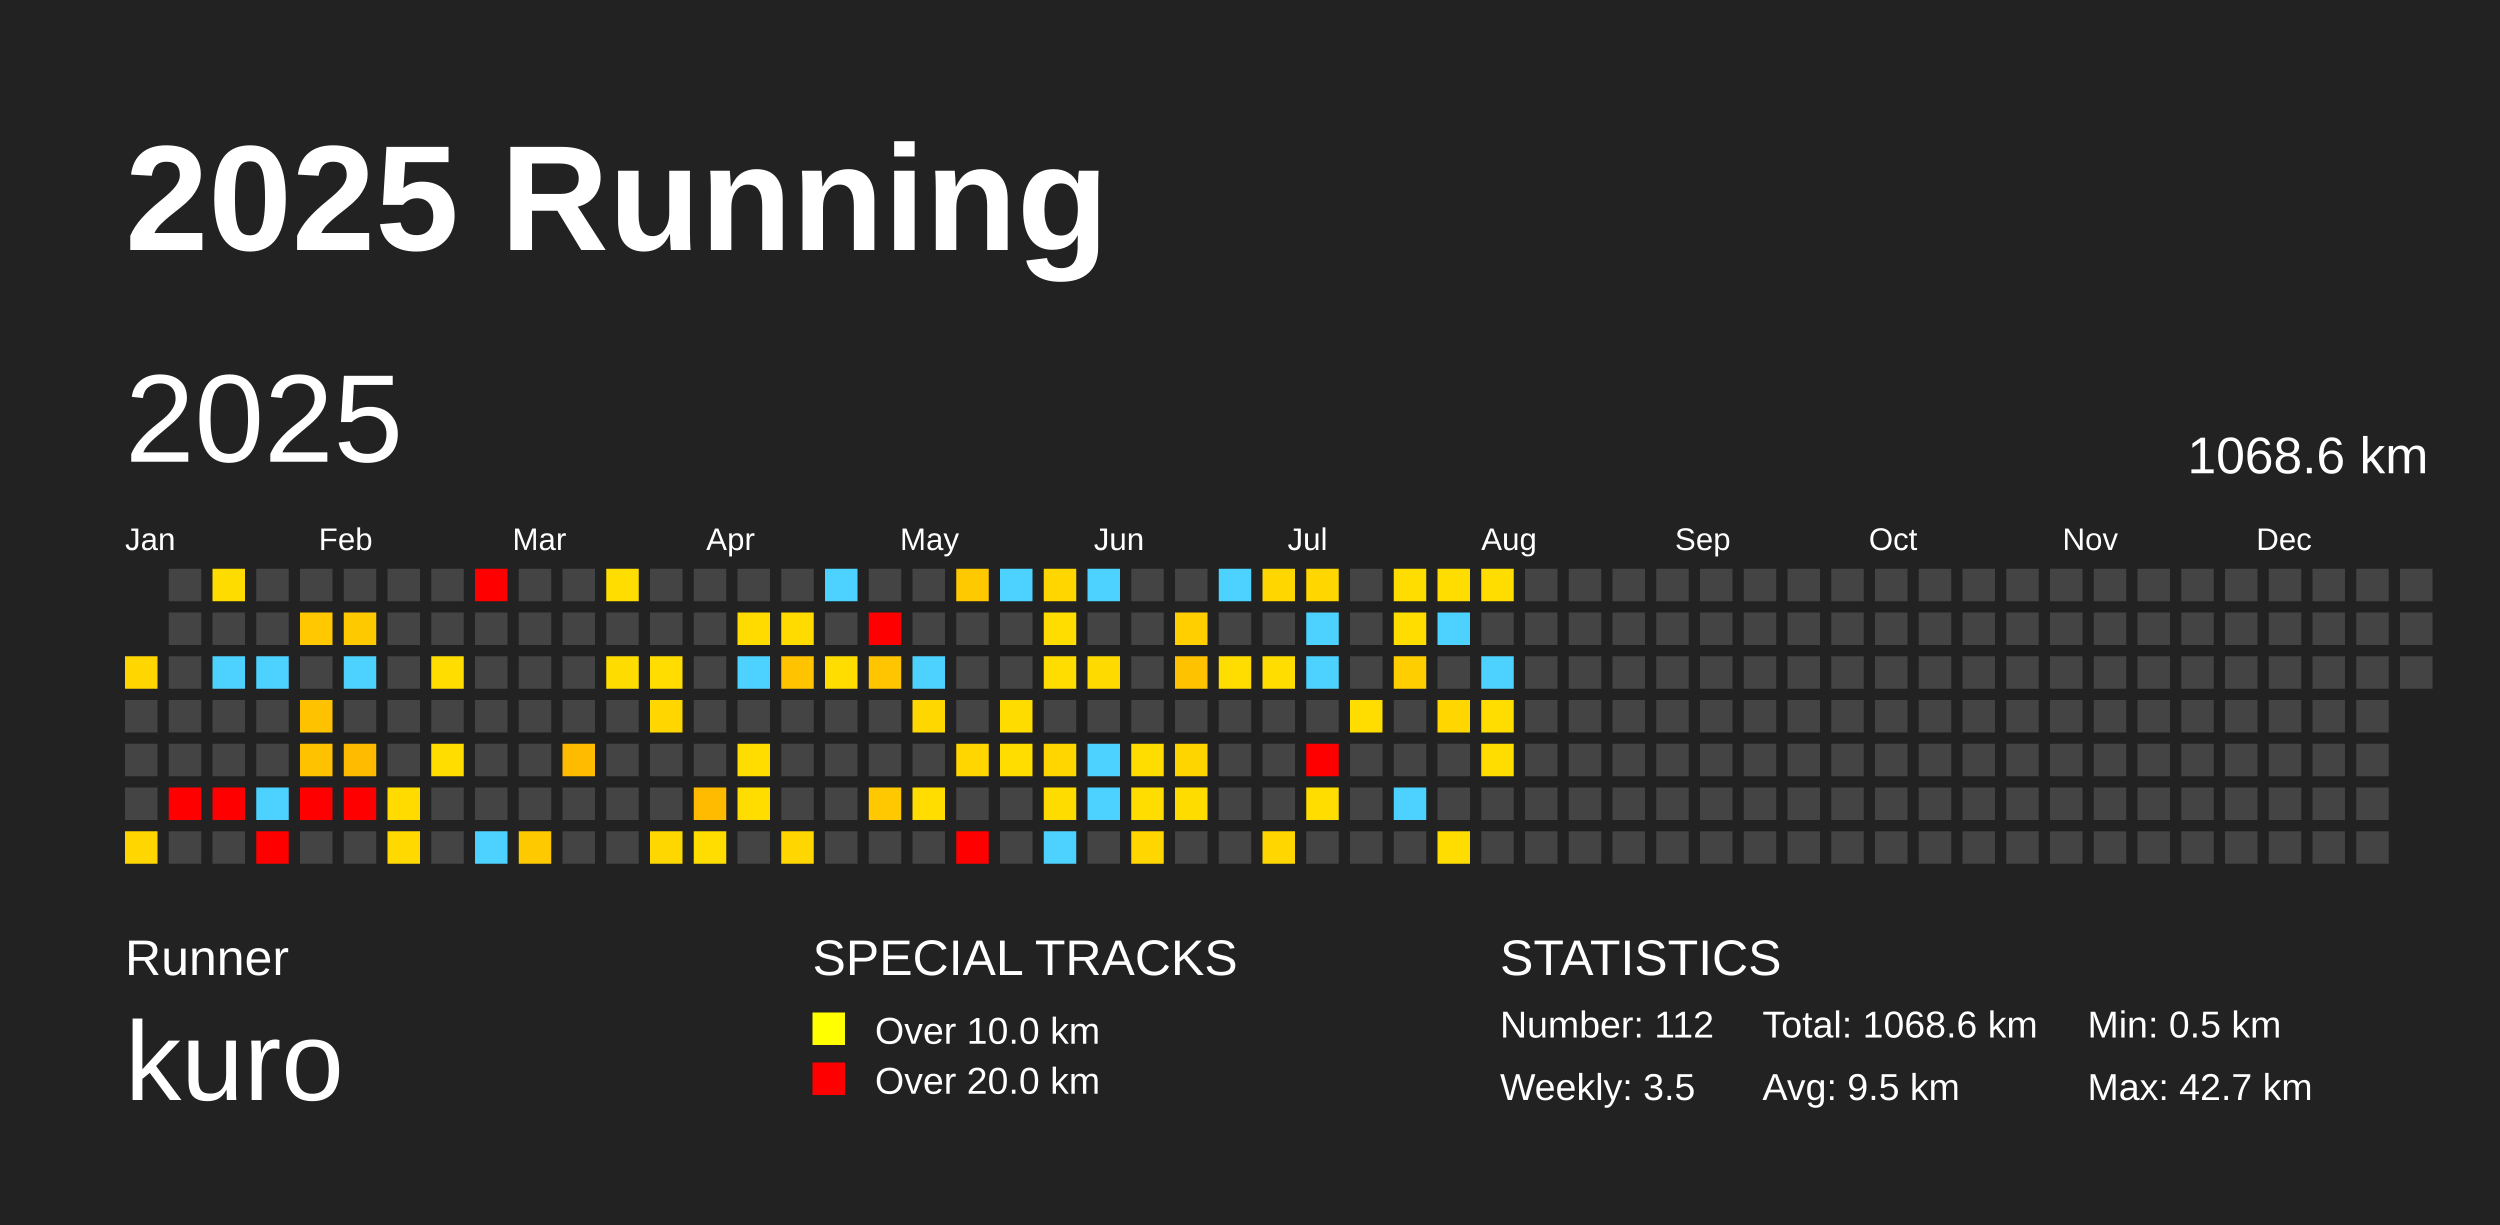
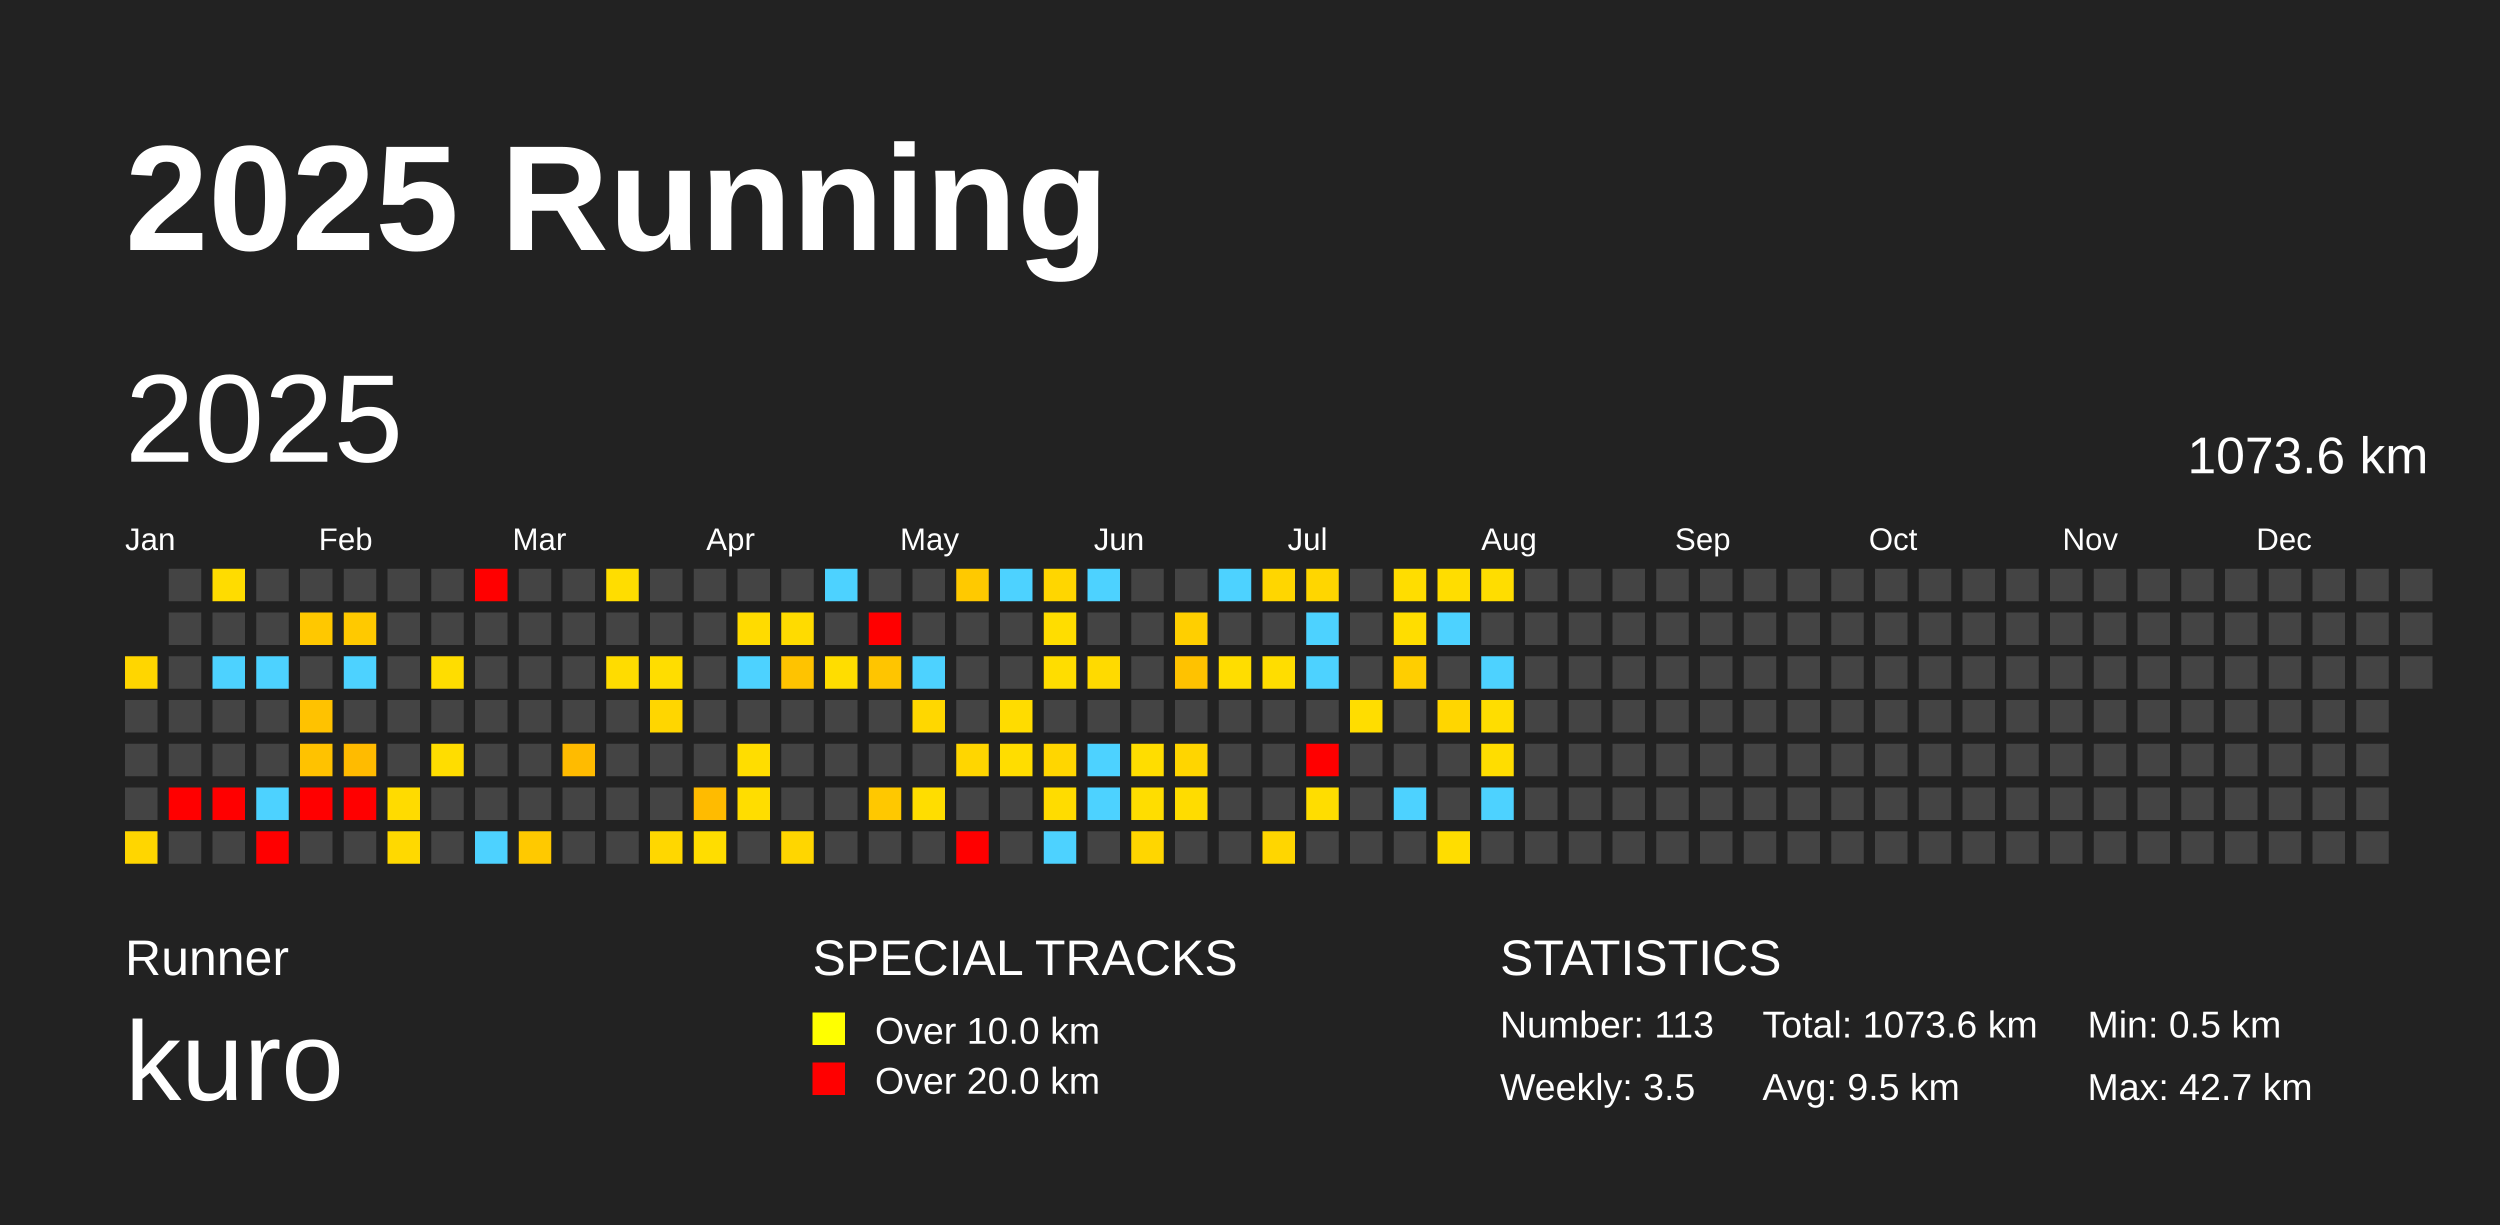
<svg xmlns="http://www.w3.org/2000/svg" baseProfile="full" height="98mm" version="1.1" viewBox="0,0,200,98" width="200mm">
  <defs />
  <rect fill="#222222" height="98" width="200" x="0" y="0" />
  <text fill="#FFFFFF" style="font-size:12px; font-family:Arial; font-weight:bold;" x="10" y="20">2025 Running</text>
  <text fill="#FFFFFF" style="font-size:4px; font-family:Arial" x="10" y="78">Runner</text>
  <text fill="#FFFFFF" style="font-size:9px; font-family:Arial" x="10" y="88">kuro</text>
  <text fill="#FFFFFF" style="font-size:4px; font-family:Arial" x="65" y="78">SPECIAL TRACKS</text>
  <rect fill="yellow" height="2.6" width="2.6" x="65" y="81" />
  <text fill="#FFFFFF" style="font-size:3px; font-family:Arial" x="70" y="83.5">Over 10.0 km</text>
  <rect fill="red" height="2.6" width="2.6" x="65" y="85" />
  <text fill="#FFFFFF" style="font-size:3px; font-family:Arial" x="70" y="87.5">Over 20.0 km</text>
  <text fill="#FFFFFF" style="font-size:4px; font-family:Arial" x="120" y="78">STATISTICS</text>
-   <text fill="#FFFFFF" style="font-size:3px; font-family:Arial" x="120" y="83">Number: 112</text>
+   <text fill="#FFFFFF" style="font-size:3px; font-family:Arial" x="120" y="83">Number: 113</text>
  <text fill="#FFFFFF" style="font-size:3px; font-family:Arial" x="120" y="88">Weekly: 3.5</text>
-   <text fill="#FFFFFF" style="font-size:3px; font-family:Arial" x="141" y="83">Total: 1068.6 km</text>
+   <text fill="#FFFFFF" style="font-size:3px; font-family:Arial" x="141" y="83">Total: 1073.6 km</text>
  <text fill="#FFFFFF" style="font-size:3px; font-family:Arial" x="141" y="88">Avg: 9.5 km</text>
  <text fill="#FFFFFF" style="font-size:3px; font-family:Arial" x="167" y="83">Min: 0.5 km</text>
  <text fill="#FFFFFF" style="font-size:3px; font-family:Arial" x="167" y="88">Max: 42.7 km</text>
  <text dominant-baseline="hanging" fill="#FFFFFF" style="font-size:10.0px; font-family:Arial;" x="10" y="30">2025</text>
-   <text dominant-baseline="hanging" fill="#FFFFFF" style="font-size:4.125px; font-family:Arial;" x="175" y="35">1068.6 km</text>
+   <text dominant-baseline="hanging" fill="#FFFFFF" style="font-size:4.125px; font-family:Arial;" x="175" y="35">1073.6 km</text>
  <text fill="#FFFFFF" style="font-size:2.5px; font-family:Arial" x="10.0" y="44">Jan</text>
  <text fill="#FFFFFF" style="font-size:2.5px; font-family:Arial" x="25.5" y="44">Feb</text>
  <text fill="#FFFFFF" style="font-size:2.5px; font-family:Arial" x="41.0" y="44">Mar</text>
  <text fill="#FFFFFF" style="font-size:2.5px; font-family:Arial" x="56.5" y="44">Apr</text>
  <text fill="#FFFFFF" style="font-size:2.5px; font-family:Arial" x="72.0" y="44">May</text>
  <text fill="#FFFFFF" style="font-size:2.5px; font-family:Arial" x="87.5" y="44">Jun</text>
  <text fill="#FFFFFF" style="font-size:2.5px; font-family:Arial" x="103.0" y="44">Jul</text>
  <text fill="#FFFFFF" style="font-size:2.5px; font-family:Arial" x="118.5" y="44">Aug</text>
  <text fill="#FFFFFF" style="font-size:2.5px; font-family:Arial" x="134.0" y="44">Sep</text>
  <text fill="#FFFFFF" style="font-size:2.5px; font-family:Arial" x="149.5" y="44">Oct</text>
  <text fill="#FFFFFF" style="font-size:2.5px; font-family:Arial" x="165.0" y="44">Nov</text>
  <text fill="#FFFFFF" style="font-size:2.5px; font-family:Arial" x="180.5" y="44">Dec</text>
  <rect fill="#ffd600" height="2.6" width="2.6" x="10.0" y="52.5" />
  <rect fill="#444444" height="2.6" width="2.6" x="10.0" y="56.0" />
  <rect fill="#444444" height="2.6" width="2.6" x="10.0" y="59.5" />
  <rect fill="#444444" height="2.6" width="2.6" x="10.0" y="63.0" />
  <rect fill="#ffd600" height="2.6" width="2.6" x="10.0" y="66.5" />
  <rect fill="#444444" height="2.6" width="2.6" x="13.5" y="45.5" />
  <rect fill="#444444" height="2.6" width="2.6" x="13.5" y="49.0" />
  <rect fill="#444444" height="2.6" width="2.6" x="13.5" y="52.5" />
  <rect fill="#444444" height="2.6" width="2.6" x="13.5" y="56.0" />
  <rect fill="#444444" height="2.6" width="2.6" x="13.5" y="59.5" />
  <rect fill="red" height="2.6" width="2.6" x="13.5" y="63.0" />
  <rect fill="#444444" height="2.6" width="2.6" x="13.5" y="66.5" />
  <rect fill="#ffdc00" height="2.6" width="2.6" x="17.0" y="45.5" />
  <rect fill="#444444" height="2.6" width="2.6" x="17.0" y="49.0" />
  <rect fill="#4dd2ff" height="2.6" width="2.6" x="17.0" y="52.5" />
  <rect fill="#444444" height="2.6" width="2.6" x="17.0" y="56.0" />
  <rect fill="#444444" height="2.6" width="2.6" x="17.0" y="59.5" />
  <rect fill="red" height="2.6" width="2.6" x="17.0" y="63.0" />
  <rect fill="#444444" height="2.6" width="2.6" x="17.0" y="66.5" />
  <rect fill="#444444" height="2.6" width="2.6" x="20.5" y="45.5" />
  <rect fill="#444444" height="2.6" width="2.6" x="20.5" y="49.0" />
  <rect fill="#4dd2ff" height="2.6" width="2.6" x="20.5" y="52.5" />
  <rect fill="#444444" height="2.6" width="2.6" x="20.5" y="56.0" />
  <rect fill="#444444" height="2.6" width="2.6" x="20.5" y="59.5" />
  <rect fill="#4dd2ff" height="2.6" width="2.6" x="20.5" y="63.0" />
  <rect fill="red" height="2.6" width="2.6" x="20.5" y="66.5" />
  <rect fill="#444444" height="2.6" width="2.6" x="24.0" y="45.5" />
  <rect fill="#ffc800" height="2.6" width="2.6" x="24.0" y="49.0" />
  <rect fill="#444444" height="2.6" width="2.6" x="24.0" y="52.5" />
  <rect fill="#ffc200" height="2.6" width="2.6" x="24.0" y="56.0" />
  <rect fill="#ffc200" height="2.6" width="2.6" x="24.0" y="59.5" />
  <rect fill="red" height="2.6" width="2.6" x="24.0" y="63.0" />
  <rect fill="#444444" height="2.6" width="2.6" x="24.0" y="66.5" />
  <rect fill="#444444" height="2.6" width="2.6" x="27.5" y="45.5" />
  <rect fill="#ffc900" height="2.6" width="2.6" x="27.5" y="49.0" />
  <rect fill="#4dd2ff" height="2.6" width="2.6" x="27.5" y="52.5" />
  <rect fill="#444444" height="2.6" width="2.6" x="27.5" y="56.0" />
  <rect fill="#ffbb00" height="2.6" width="2.6" x="27.5" y="59.5" />
  <rect fill="red" height="2.6" width="2.6" x="27.5" y="63.0" />
  <rect fill="#444444" height="2.6" width="2.6" x="27.5" y="66.5" />
  <rect fill="#444444" height="2.6" width="2.6" x="31.0" y="45.5" />
  <rect fill="#444444" height="2.6" width="2.6" x="31.0" y="49.0" />
  <rect fill="#444444" height="2.6" width="2.6" x="31.0" y="52.5" />
  <rect fill="#444444" height="2.6" width="2.6" x="31.0" y="56.0" />
  <rect fill="#444444" height="2.6" width="2.6" x="31.0" y="59.5" />
  <rect fill="#ffdb00" height="2.6" width="2.6" x="31.0" y="63.0" />
  <rect fill="#ffd900" height="2.6" width="2.6" x="31.0" y="66.5" />
  <rect fill="#444444" height="2.6" width="2.6" x="34.5" y="45.5" />
  <rect fill="#444444" height="2.6" width="2.6" x="34.5" y="49.0" />
  <rect fill="#ffdd00" height="2.6" width="2.6" x="34.5" y="52.5" />
  <rect fill="#444444" height="2.6" width="2.6" x="34.5" y="56.0" />
  <rect fill="#ffdd00" height="2.6" width="2.6" x="34.5" y="59.5" />
  <rect fill="#444444" height="2.6" width="2.6" x="34.5" y="63.0" />
  <rect fill="#444444" height="2.6" width="2.6" x="34.5" y="66.5" />
  <rect fill="red" height="2.6" width="2.6" x="38.0" y="45.5" />
  <rect fill="#444444" height="2.6" width="2.6" x="38.0" y="49.0" />
  <rect fill="#444444" height="2.6" width="2.6" x="38.0" y="52.5" />
  <rect fill="#444444" height="2.6" width="2.6" x="38.0" y="56.0" />
  <rect fill="#444444" height="2.6" width="2.6" x="38.0" y="59.5" />
  <rect fill="#444444" height="2.6" width="2.6" x="38.0" y="63.0" />
  <rect fill="#4dd2ff" height="2.6" width="2.6" x="38.0" y="66.5" />
  <rect fill="#444444" height="2.6" width="2.6" x="41.5" y="45.5" />
  <rect fill="#444444" height="2.6" width="2.6" x="41.5" y="49.0" />
  <rect fill="#444444" height="2.6" width="2.6" x="41.5" y="52.5" />
  <rect fill="#444444" height="2.6" width="2.6" x="41.5" y="56.0" />
  <rect fill="#444444" height="2.6" width="2.6" x="41.5" y="59.5" />
  <rect fill="#444444" height="2.6" width="2.6" x="41.5" y="63.0" />
  <rect fill="#ffc900" height="2.6" width="2.6" x="41.5" y="66.5" />
  <rect fill="#444444" height="2.6" width="2.6" x="45.0" y="45.5" />
  <rect fill="#444444" height="2.6" width="2.6" x="45.0" y="49.0" />
  <rect fill="#444444" height="2.6" width="2.6" x="45.0" y="52.5" />
  <rect fill="#444444" height="2.6" width="2.6" x="45.0" y="56.0" />
  <rect fill="#ffbb00" height="2.6" width="2.6" x="45.0" y="59.5" />
  <rect fill="#444444" height="2.6" width="2.6" x="45.0" y="63.0" />
  <rect fill="#444444" height="2.6" width="2.6" x="45.0" y="66.5" />
  <rect fill="#ffdd00" height="2.6" width="2.6" x="48.5" y="45.5" />
  <rect fill="#444444" height="2.6" width="2.6" x="48.5" y="49.0" />
  <rect fill="#ffdc00" height="2.6" width="2.6" x="48.5" y="52.5" />
  <rect fill="#444444" height="2.6" width="2.6" x="48.5" y="56.0" />
  <rect fill="#444444" height="2.6" width="2.6" x="48.5" y="59.5" />
  <rect fill="#444444" height="2.6" width="2.6" x="48.5" y="63.0" />
  <rect fill="#444444" height="2.6" width="2.6" x="48.5" y="66.5" />
  <rect fill="#444444" height="2.6" width="2.6" x="52.0" y="45.5" />
  <rect fill="#444444" height="2.6" width="2.6" x="52.0" y="49.0" />
  <rect fill="#ffdd00" height="2.6" width="2.6" x="52.0" y="52.5" />
  <rect fill="#ffd600" height="2.6" width="2.6" x="52.0" y="56.0" />
  <rect fill="#444444" height="2.6" width="2.6" x="52.0" y="59.5" />
  <rect fill="#444444" height="2.6" width="2.6" x="52.0" y="63.0" />
  <rect fill="#ffd700" height="2.6" width="2.6" x="52.0" y="66.5" />
  <rect fill="#444444" height="2.6" width="2.6" x="55.5" y="45.5" />
  <rect fill="#444444" height="2.6" width="2.6" x="55.5" y="49.0" />
  <rect fill="#444444" height="2.6" width="2.6" x="55.5" y="52.5" />
  <rect fill="#444444" height="2.6" width="2.6" x="55.5" y="56.0" />
  <rect fill="#444444" height="2.6" width="2.6" x="55.5" y="59.5" />
  <rect fill="#ffbb00" height="2.6" width="2.6" x="55.5" y="63.0" />
  <rect fill="#ffdd00" height="2.6" width="2.6" x="55.5" y="66.5" />
  <rect fill="#444444" height="2.6" width="2.6" x="59.0" y="45.5" />
  <rect fill="#ffdb00" height="2.6" width="2.6" x="59.0" y="49.0" />
  <rect fill="#4dd2ff" height="2.6" width="2.6" x="59.0" y="52.5" />
  <rect fill="#444444" height="2.6" width="2.6" x="59.0" y="56.0" />
  <rect fill="#ffdd00" height="2.6" width="2.6" x="59.0" y="59.5" />
  <rect fill="#ffdd00" height="2.6" width="2.6" x="59.0" y="63.0" />
  <rect fill="#444444" height="2.6" width="2.6" x="59.0" y="66.5" />
  <rect fill="#444444" height="2.6" width="2.6" x="62.5" y="45.5" />
  <rect fill="#ffdb00" height="2.6" width="2.6" x="62.5" y="49.0" />
  <rect fill="#ffc300" height="2.6" width="2.6" x="62.5" y="52.5" />
  <rect fill="#444444" height="2.6" width="2.6" x="62.5" y="56.0" />
  <rect fill="#444444" height="2.6" width="2.6" x="62.5" y="59.5" />
  <rect fill="#444444" height="2.6" width="2.6" x="62.5" y="63.0" />
  <rect fill="#ffd600" height="2.6" width="2.6" x="62.5" y="66.5" />
  <rect fill="#4dd2ff" height="2.6" width="2.6" x="66.0" y="45.5" />
  <rect fill="#444444" height="2.6" width="2.6" x="66.0" y="49.0" />
  <rect fill="#ffdd00" height="2.6" width="2.6" x="66.0" y="52.5" />
  <rect fill="#444444" height="2.6" width="2.6" x="66.0" y="56.0" />
  <rect fill="#444444" height="2.6" width="2.6" x="66.0" y="59.5" />
  <rect fill="#444444" height="2.6" width="2.6" x="66.0" y="63.0" />
  <rect fill="#444444" height="2.6" width="2.6" x="66.0" y="66.5" />
  <rect fill="#444444" height="2.6" width="2.6" x="69.5" y="45.5" />
  <rect fill="red" height="2.6" width="2.6" x="69.5" y="49.0" />
  <rect fill="#ffc500" height="2.6" width="2.6" x="69.5" y="52.5" />
  <rect fill="#444444" height="2.6" width="2.6" x="69.5" y="56.0" />
  <rect fill="#444444" height="2.6" width="2.6" x="69.5" y="59.5" />
  <rect fill="#ffc800" height="2.6" width="2.6" x="69.5" y="63.0" />
  <rect fill="#444444" height="2.6" width="2.6" x="69.5" y="66.5" />
  <rect fill="#444444" height="2.6" width="2.6" x="73.0" y="45.5" />
  <rect fill="#444444" height="2.6" width="2.6" x="73.0" y="49.0" />
  <rect fill="#4dd2ff" height="2.6" width="2.6" x="73.0" y="52.5" />
  <rect fill="#ffd700" height="2.6" width="2.6" x="73.0" y="56.0" />
  <rect fill="#444444" height="2.6" width="2.6" x="73.0" y="59.5" />
  <rect fill="#ffdd00" height="2.6" width="2.6" x="73.0" y="63.0" />
  <rect fill="#444444" height="2.6" width="2.6" x="73.0" y="66.5" />
  <rect fill="#ffc900" height="2.6" width="2.6" x="76.5" y="45.5" />
  <rect fill="#444444" height="2.6" width="2.6" x="76.5" y="49.0" />
  <rect fill="#444444" height="2.6" width="2.6" x="76.5" y="52.5" />
  <rect fill="#444444" height="2.6" width="2.6" x="76.5" y="56.0" />
  <rect fill="#ffd600" height="2.6" width="2.6" x="76.5" y="59.5" />
  <rect fill="#444444" height="2.6" width="2.6" x="76.5" y="63.0" />
  <rect fill="red" height="2.6" width="2.6" x="76.5" y="66.5" />
  <rect fill="#4dd2ff" height="2.6" width="2.6" x="80.0" y="45.5" />
  <rect fill="#444444" height="2.6" width="2.6" x="80.0" y="49.0" />
  <rect fill="#444444" height="2.6" width="2.6" x="80.0" y="52.5" />
  <rect fill="#ffdc00" height="2.6" width="2.6" x="80.0" y="56.0" />
  <rect fill="#ffdd00" height="2.6" width="2.6" x="80.0" y="59.5" />
  <rect fill="#444444" height="2.6" width="2.6" x="80.0" y="63.0" />
  <rect fill="#444444" height="2.6" width="2.6" x="80.0" y="66.5" />
  <rect fill="#ffd600" height="2.6" width="2.6" x="83.5" y="45.5" />
  <rect fill="#ffdd00" height="2.6" width="2.6" x="83.5" y="49.0" />
  <rect fill="#ffdd00" height="2.6" width="2.6" x="83.5" y="52.5" />
  <rect fill="#444444" height="2.6" width="2.6" x="83.5" y="56.0" />
  <rect fill="#ffd600" height="2.6" width="2.6" x="83.5" y="59.5" />
  <rect fill="#ffdc00" height="2.6" width="2.6" x="83.5" y="63.0" />
  <rect fill="#4dd2ff" height="2.6" width="2.6" x="83.5" y="66.5" />
  <rect fill="#4dd2ff" height="2.6" width="2.6" x="87.0" y="45.5" />
  <rect fill="#444444" height="2.6" width="2.6" x="87.0" y="49.0" />
  <rect fill="#ffda00" height="2.6" width="2.6" x="87.0" y="52.5" />
  <rect fill="#444444" height="2.6" width="2.6" x="87.0" y="56.0" />
  <rect fill="#4dd2ff" height="2.6" width="2.6" x="87.0" y="59.5" />
  <rect fill="#4dd2ff" height="2.6" width="2.6" x="87.0" y="63.0" />
  <rect fill="#444444" height="2.6" width="2.6" x="87.0" y="66.5" />
  <rect fill="#444444" height="2.6" width="2.6" x="90.5" y="45.5" />
  <rect fill="#444444" height="2.6" width="2.6" x="90.5" y="49.0" />
  <rect fill="#444444" height="2.6" width="2.6" x="90.5" y="52.5" />
  <rect fill="#444444" height="2.6" width="2.6" x="90.5" y="56.0" />
  <rect fill="#ffdd00" height="2.6" width="2.6" x="90.5" y="59.5" />
  <rect fill="#ffdd00" height="2.6" width="2.6" x="90.5" y="63.0" />
  <rect fill="#ffd600" height="2.6" width="2.6" x="90.5" y="66.5" />
  <rect fill="#444444" height="2.6" width="2.6" x="94.0" y="45.5" />
  <rect fill="#ffcf00" height="2.6" width="2.6" x="94.0" y="49.0" />
  <rect fill="#ffc200" height="2.6" width="2.6" x="94.0" y="52.5" />
  <rect fill="#444444" height="2.6" width="2.6" x="94.0" y="56.0" />
  <rect fill="#ffd500" height="2.6" width="2.6" x="94.0" y="59.5" />
  <rect fill="#ffdc00" height="2.6" width="2.6" x="94.0" y="63.0" />
  <rect fill="#444444" height="2.6" width="2.6" x="94.0" y="66.5" />
  <rect fill="#4dd2ff" height="2.6" width="2.6" x="97.5" y="45.5" />
  <rect fill="#444444" height="2.6" width="2.6" x="97.5" y="49.0" />
  <rect fill="#ffdd00" height="2.6" width="2.6" x="97.5" y="52.5" />
  <rect fill="#444444" height="2.6" width="2.6" x="97.5" y="56.0" />
  <rect fill="#444444" height="2.6" width="2.6" x="97.5" y="59.5" />
  <rect fill="#444444" height="2.6" width="2.6" x="97.5" y="63.0" />
  <rect fill="#444444" height="2.6" width="2.6" x="97.5" y="66.5" />
  <rect fill="#ffd600" height="2.6" width="2.6" x="101.0" y="45.5" />
  <rect fill="#444444" height="2.6" width="2.6" x="101.0" y="49.0" />
  <rect fill="#ffdd00" height="2.6" width="2.6" x="101.0" y="52.5" />
  <rect fill="#444444" height="2.6" width="2.6" x="101.0" y="56.0" />
  <rect fill="#444444" height="2.6" width="2.6" x="101.0" y="59.5" />
  <rect fill="#444444" height="2.6" width="2.6" x="101.0" y="63.0" />
  <rect fill="#ffd600" height="2.6" width="2.6" x="101.0" y="66.5" />
  <rect fill="#ffd600" height="2.6" width="2.6" x="104.5" y="45.5" />
  <rect fill="#4dd2ff" height="2.6" width="2.6" x="104.5" y="49.0" />
  <rect fill="#4dd2ff" height="2.6" width="2.6" x="104.5" y="52.5" />
  <rect fill="#444444" height="2.6" width="2.6" x="104.5" y="56.0" />
  <rect fill="red" height="2.6" width="2.6" x="104.5" y="59.5" />
  <rect fill="#ffdd00" height="2.6" width="2.6" x="104.5" y="63.0" />
  <rect fill="#444444" height="2.6" width="2.6" x="104.5" y="66.5" />
  <rect fill="#444444" height="2.6" width="2.6" x="108.0" y="45.5" />
  <rect fill="#444444" height="2.6" width="2.6" x="108.0" y="49.0" />
  <rect fill="#444444" height="2.6" width="2.6" x="108.0" y="52.5" />
  <rect fill="#ffdd00" height="2.6" width="2.6" x="108.0" y="56.0" />
  <rect fill="#444444" height="2.6" width="2.6" x="108.0" y="59.5" />
  <rect fill="#444444" height="2.6" width="2.6" x="108.0" y="63.0" />
  <rect fill="#444444" height="2.6" width="2.6" x="108.0" y="66.5" />
  <rect fill="#ffdd00" height="2.6" width="2.6" x="111.5" y="45.5" />
  <rect fill="#ffdd00" height="2.6" width="2.6" x="111.5" y="49.0" />
  <rect fill="#ffce00" height="2.6" width="2.6" x="111.5" y="52.5" />
  <rect fill="#444444" height="2.6" width="2.6" x="111.5" y="56.0" />
  <rect fill="#444444" height="2.6" width="2.6" x="111.5" y="59.5" />
  <rect fill="#4dd2ff" height="2.6" width="2.6" x="111.5" y="63.0" />
  <rect fill="#444444" height="2.6" width="2.6" x="111.5" y="66.5" />
  <rect fill="#ffdd00" height="2.6" width="2.6" x="115.0" y="45.5" />
  <rect fill="#4dd2ff" height="2.6" width="2.6" x="115.0" y="49.0" />
  <rect fill="#444444" height="2.6" width="2.6" x="115.0" y="52.5" />
  <rect fill="#ffd600" height="2.6" width="2.6" x="115.0" y="56.0" />
  <rect fill="#444444" height="2.6" width="2.6" x="115.0" y="59.5" />
  <rect fill="#444444" height="2.6" width="2.6" x="115.0" y="63.0" />
  <rect fill="#ffdd00" height="2.6" width="2.6" x="115.0" y="66.5" />
  <rect fill="#ffdd00" height="2.6" width="2.6" x="118.5" y="45.5" />
  <rect fill="#444444" height="2.6" width="2.6" x="118.5" y="49.0" />
  <rect fill="#4dd2ff" height="2.6" width="2.6" x="118.5" y="52.5" />
  <rect fill="#ffdd00" height="2.6" width="2.6" x="118.5" y="56.0" />
  <rect fill="#ffdd00" height="2.6" width="2.6" x="118.5" y="59.5" />
-   <rect fill="#444444" height="2.6" width="2.6" x="118.5" y="63.0" />
+   <rect fill="#4dd2ff" height="2.6" width="2.6" x="118.5" y="63.0" />
  <rect fill="#444444" height="2.6" width="2.6" x="118.5" y="66.5" />
  <rect fill="#444444" height="2.6" width="2.6" x="122.0" y="45.5" />
  <rect fill="#444444" height="2.6" width="2.6" x="122.0" y="49.0" />
  <rect fill="#444444" height="2.6" width="2.6" x="122.0" y="52.5" />
  <rect fill="#444444" height="2.6" width="2.6" x="122.0" y="56.0" />
  <rect fill="#444444" height="2.6" width="2.6" x="122.0" y="59.5" />
  <rect fill="#444444" height="2.6" width="2.6" x="122.0" y="63.0" />
  <rect fill="#444444" height="2.6" width="2.6" x="122.0" y="66.5" />
  <rect fill="#444444" height="2.6" width="2.6" x="125.5" y="45.5" />
  <rect fill="#444444" height="2.6" width="2.6" x="125.5" y="49.0" />
  <rect fill="#444444" height="2.6" width="2.6" x="125.5" y="52.5" />
  <rect fill="#444444" height="2.6" width="2.6" x="125.5" y="56.0" />
  <rect fill="#444444" height="2.6" width="2.6" x="125.5" y="59.5" />
  <rect fill="#444444" height="2.6" width="2.6" x="125.5" y="63.0" />
  <rect fill="#444444" height="2.6" width="2.6" x="125.5" y="66.5" />
  <rect fill="#444444" height="2.6" width="2.6" x="129.0" y="45.5" />
  <rect fill="#444444" height="2.6" width="2.6" x="129.0" y="49.0" />
  <rect fill="#444444" height="2.6" width="2.6" x="129.0" y="52.5" />
  <rect fill="#444444" height="2.6" width="2.6" x="129.0" y="56.0" />
  <rect fill="#444444" height="2.6" width="2.6" x="129.0" y="59.5" />
  <rect fill="#444444" height="2.6" width="2.6" x="129.0" y="63.0" />
  <rect fill="#444444" height="2.6" width="2.6" x="129.0" y="66.5" />
  <rect fill="#444444" height="2.6" width="2.6" x="132.5" y="45.5" />
  <rect fill="#444444" height="2.6" width="2.6" x="132.5" y="49.0" />
  <rect fill="#444444" height="2.6" width="2.6" x="132.5" y="52.5" />
  <rect fill="#444444" height="2.6" width="2.6" x="132.5" y="56.0" />
  <rect fill="#444444" height="2.6" width="2.6" x="132.5" y="59.5" />
  <rect fill="#444444" height="2.6" width="2.6" x="132.5" y="63.0" />
  <rect fill="#444444" height="2.6" width="2.6" x="132.5" y="66.5" />
  <rect fill="#444444" height="2.6" width="2.6" x="136.0" y="45.5" />
  <rect fill="#444444" height="2.6" width="2.6" x="136.0" y="49.0" />
  <rect fill="#444444" height="2.6" width="2.6" x="136.0" y="52.5" />
  <rect fill="#444444" height="2.6" width="2.6" x="136.0" y="56.0" />
  <rect fill="#444444" height="2.6" width="2.6" x="136.0" y="59.5" />
  <rect fill="#444444" height="2.6" width="2.6" x="136.0" y="63.0" />
  <rect fill="#444444" height="2.6" width="2.6" x="136.0" y="66.5" />
  <rect fill="#444444" height="2.6" width="2.6" x="139.5" y="45.5" />
  <rect fill="#444444" height="2.6" width="2.6" x="139.5" y="49.0" />
  <rect fill="#444444" height="2.6" width="2.6" x="139.5" y="52.5" />
  <rect fill="#444444" height="2.6" width="2.6" x="139.5" y="56.0" />
  <rect fill="#444444" height="2.6" width="2.6" x="139.5" y="59.5" />
  <rect fill="#444444" height="2.6" width="2.6" x="139.5" y="63.0" />
  <rect fill="#444444" height="2.6" width="2.6" x="139.5" y="66.5" />
  <rect fill="#444444" height="2.6" width="2.6" x="143.0" y="45.5" />
  <rect fill="#444444" height="2.6" width="2.6" x="143.0" y="49.0" />
  <rect fill="#444444" height="2.6" width="2.6" x="143.0" y="52.5" />
  <rect fill="#444444" height="2.6" width="2.6" x="143.0" y="56.0" />
  <rect fill="#444444" height="2.6" width="2.6" x="143.0" y="59.5" />
  <rect fill="#444444" height="2.6" width="2.6" x="143.0" y="63.0" />
  <rect fill="#444444" height="2.6" width="2.6" x="143.0" y="66.5" />
  <rect fill="#444444" height="2.6" width="2.6" x="146.5" y="45.5" />
  <rect fill="#444444" height="2.6" width="2.6" x="146.5" y="49.0" />
  <rect fill="#444444" height="2.6" width="2.6" x="146.5" y="52.5" />
  <rect fill="#444444" height="2.6" width="2.6" x="146.5" y="56.0" />
  <rect fill="#444444" height="2.6" width="2.6" x="146.5" y="59.5" />
  <rect fill="#444444" height="2.6" width="2.6" x="146.5" y="63.0" />
  <rect fill="#444444" height="2.6" width="2.6" x="146.5" y="66.5" />
  <rect fill="#444444" height="2.6" width="2.6" x="150.0" y="45.5" />
  <rect fill="#444444" height="2.6" width="2.6" x="150.0" y="49.0" />
  <rect fill="#444444" height="2.6" width="2.6" x="150.0" y="52.5" />
  <rect fill="#444444" height="2.6" width="2.6" x="150.0" y="56.0" />
  <rect fill="#444444" height="2.6" width="2.6" x="150.0" y="59.5" />
  <rect fill="#444444" height="2.6" width="2.6" x="150.0" y="63.0" />
  <rect fill="#444444" height="2.6" width="2.6" x="150.0" y="66.5" />
  <rect fill="#444444" height="2.6" width="2.6" x="153.5" y="45.5" />
  <rect fill="#444444" height="2.6" width="2.6" x="153.5" y="49.0" />
  <rect fill="#444444" height="2.6" width="2.6" x="153.5" y="52.5" />
  <rect fill="#444444" height="2.6" width="2.6" x="153.5" y="56.0" />
  <rect fill="#444444" height="2.6" width="2.6" x="153.5" y="59.5" />
  <rect fill="#444444" height="2.6" width="2.6" x="153.5" y="63.0" />
  <rect fill="#444444" height="2.6" width="2.6" x="153.5" y="66.5" />
  <rect fill="#444444" height="2.6" width="2.6" x="157.0" y="45.5" />
  <rect fill="#444444" height="2.6" width="2.6" x="157.0" y="49.0" />
  <rect fill="#444444" height="2.6" width="2.6" x="157.0" y="52.5" />
  <rect fill="#444444" height="2.6" width="2.6" x="157.0" y="56.0" />
  <rect fill="#444444" height="2.6" width="2.6" x="157.0" y="59.5" />
  <rect fill="#444444" height="2.6" width="2.6" x="157.0" y="63.0" />
  <rect fill="#444444" height="2.6" width="2.6" x="157.0" y="66.5" />
  <rect fill="#444444" height="2.6" width="2.6" x="160.5" y="45.5" />
  <rect fill="#444444" height="2.6" width="2.6" x="160.5" y="49.0" />
  <rect fill="#444444" height="2.6" width="2.6" x="160.5" y="52.5" />
  <rect fill="#444444" height="2.6" width="2.6" x="160.5" y="56.0" />
  <rect fill="#444444" height="2.6" width="2.6" x="160.5" y="59.5" />
  <rect fill="#444444" height="2.6" width="2.6" x="160.5" y="63.0" />
  <rect fill="#444444" height="2.6" width="2.6" x="160.5" y="66.5" />
  <rect fill="#444444" height="2.6" width="2.6" x="164.0" y="45.5" />
  <rect fill="#444444" height="2.6" width="2.6" x="164.0" y="49.0" />
  <rect fill="#444444" height="2.6" width="2.6" x="164.0" y="52.5" />
  <rect fill="#444444" height="2.6" width="2.6" x="164.0" y="56.0" />
  <rect fill="#444444" height="2.6" width="2.6" x="164.0" y="59.5" />
  <rect fill="#444444" height="2.6" width="2.6" x="164.0" y="63.0" />
  <rect fill="#444444" height="2.6" width="2.6" x="164.0" y="66.5" />
  <rect fill="#444444" height="2.6" width="2.6" x="167.5" y="45.5" />
  <rect fill="#444444" height="2.6" width="2.6" x="167.5" y="49.0" />
  <rect fill="#444444" height="2.6" width="2.6" x="167.5" y="52.5" />
  <rect fill="#444444" height="2.6" width="2.6" x="167.5" y="56.0" />
  <rect fill="#444444" height="2.6" width="2.6" x="167.5" y="59.5" />
  <rect fill="#444444" height="2.6" width="2.6" x="167.5" y="63.0" />
  <rect fill="#444444" height="2.6" width="2.6" x="167.5" y="66.5" />
  <rect fill="#444444" height="2.6" width="2.6" x="171.0" y="45.5" />
  <rect fill="#444444" height="2.6" width="2.6" x="171.0" y="49.0" />
  <rect fill="#444444" height="2.6" width="2.6" x="171.0" y="52.5" />
  <rect fill="#444444" height="2.6" width="2.6" x="171.0" y="56.0" />
  <rect fill="#444444" height="2.6" width="2.6" x="171.0" y="59.5" />
  <rect fill="#444444" height="2.6" width="2.6" x="171.0" y="63.0" />
  <rect fill="#444444" height="2.6" width="2.6" x="171.0" y="66.5" />
  <rect fill="#444444" height="2.6" width="2.6" x="174.5" y="45.5" />
  <rect fill="#444444" height="2.6" width="2.6" x="174.5" y="49.0" />
  <rect fill="#444444" height="2.6" width="2.6" x="174.5" y="52.5" />
  <rect fill="#444444" height="2.6" width="2.6" x="174.5" y="56.0" />
  <rect fill="#444444" height="2.6" width="2.6" x="174.5" y="59.5" />
  <rect fill="#444444" height="2.6" width="2.6" x="174.5" y="63.0" />
  <rect fill="#444444" height="2.6" width="2.6" x="174.5" y="66.5" />
  <rect fill="#444444" height="2.6" width="2.6" x="178.0" y="45.5" />
  <rect fill="#444444" height="2.6" width="2.6" x="178.0" y="49.0" />
  <rect fill="#444444" height="2.6" width="2.6" x="178.0" y="52.5" />
  <rect fill="#444444" height="2.6" width="2.6" x="178.0" y="56.0" />
  <rect fill="#444444" height="2.6" width="2.6" x="178.0" y="59.5" />
  <rect fill="#444444" height="2.6" width="2.6" x="178.0" y="63.0" />
  <rect fill="#444444" height="2.6" width="2.6" x="178.0" y="66.5" />
  <rect fill="#444444" height="2.6" width="2.6" x="181.5" y="45.5" />
  <rect fill="#444444" height="2.6" width="2.6" x="181.5" y="49.0" />
  <rect fill="#444444" height="2.6" width="2.6" x="181.5" y="52.5" />
  <rect fill="#444444" height="2.6" width="2.6" x="181.5" y="56.0" />
  <rect fill="#444444" height="2.6" width="2.6" x="181.5" y="59.5" />
  <rect fill="#444444" height="2.6" width="2.6" x="181.5" y="63.0" />
  <rect fill="#444444" height="2.6" width="2.6" x="181.5" y="66.5" />
  <rect fill="#444444" height="2.6" width="2.6" x="185.0" y="45.5" />
  <rect fill="#444444" height="2.6" width="2.6" x="185.0" y="49.0" />
  <rect fill="#444444" height="2.6" width="2.6" x="185.0" y="52.5" />
  <rect fill="#444444" height="2.6" width="2.6" x="185.0" y="56.0" />
  <rect fill="#444444" height="2.6" width="2.6" x="185.0" y="59.5" />
  <rect fill="#444444" height="2.6" width="2.6" x="185.0" y="63.0" />
  <rect fill="#444444" height="2.6" width="2.6" x="185.0" y="66.5" />
  <rect fill="#444444" height="2.6" width="2.6" x="188.5" y="45.5" />
  <rect fill="#444444" height="2.6" width="2.6" x="188.5" y="49.0" />
  <rect fill="#444444" height="2.6" width="2.6" x="188.5" y="52.5" />
  <rect fill="#444444" height="2.6" width="2.6" x="188.5" y="56.0" />
  <rect fill="#444444" height="2.6" width="2.6" x="188.5" y="59.5" />
  <rect fill="#444444" height="2.6" width="2.6" x="188.5" y="63.0" />
  <rect fill="#444444" height="2.6" width="2.6" x="188.5" y="66.5" />
  <rect fill="#444444" height="2.6" width="2.6" x="192.0" y="45.5" />
  <rect fill="#444444" height="2.6" width="2.6" x="192.0" y="49.0" />
  <rect fill="#444444" height="2.6" width="2.6" x="192.0" y="52.5" />
</svg>
